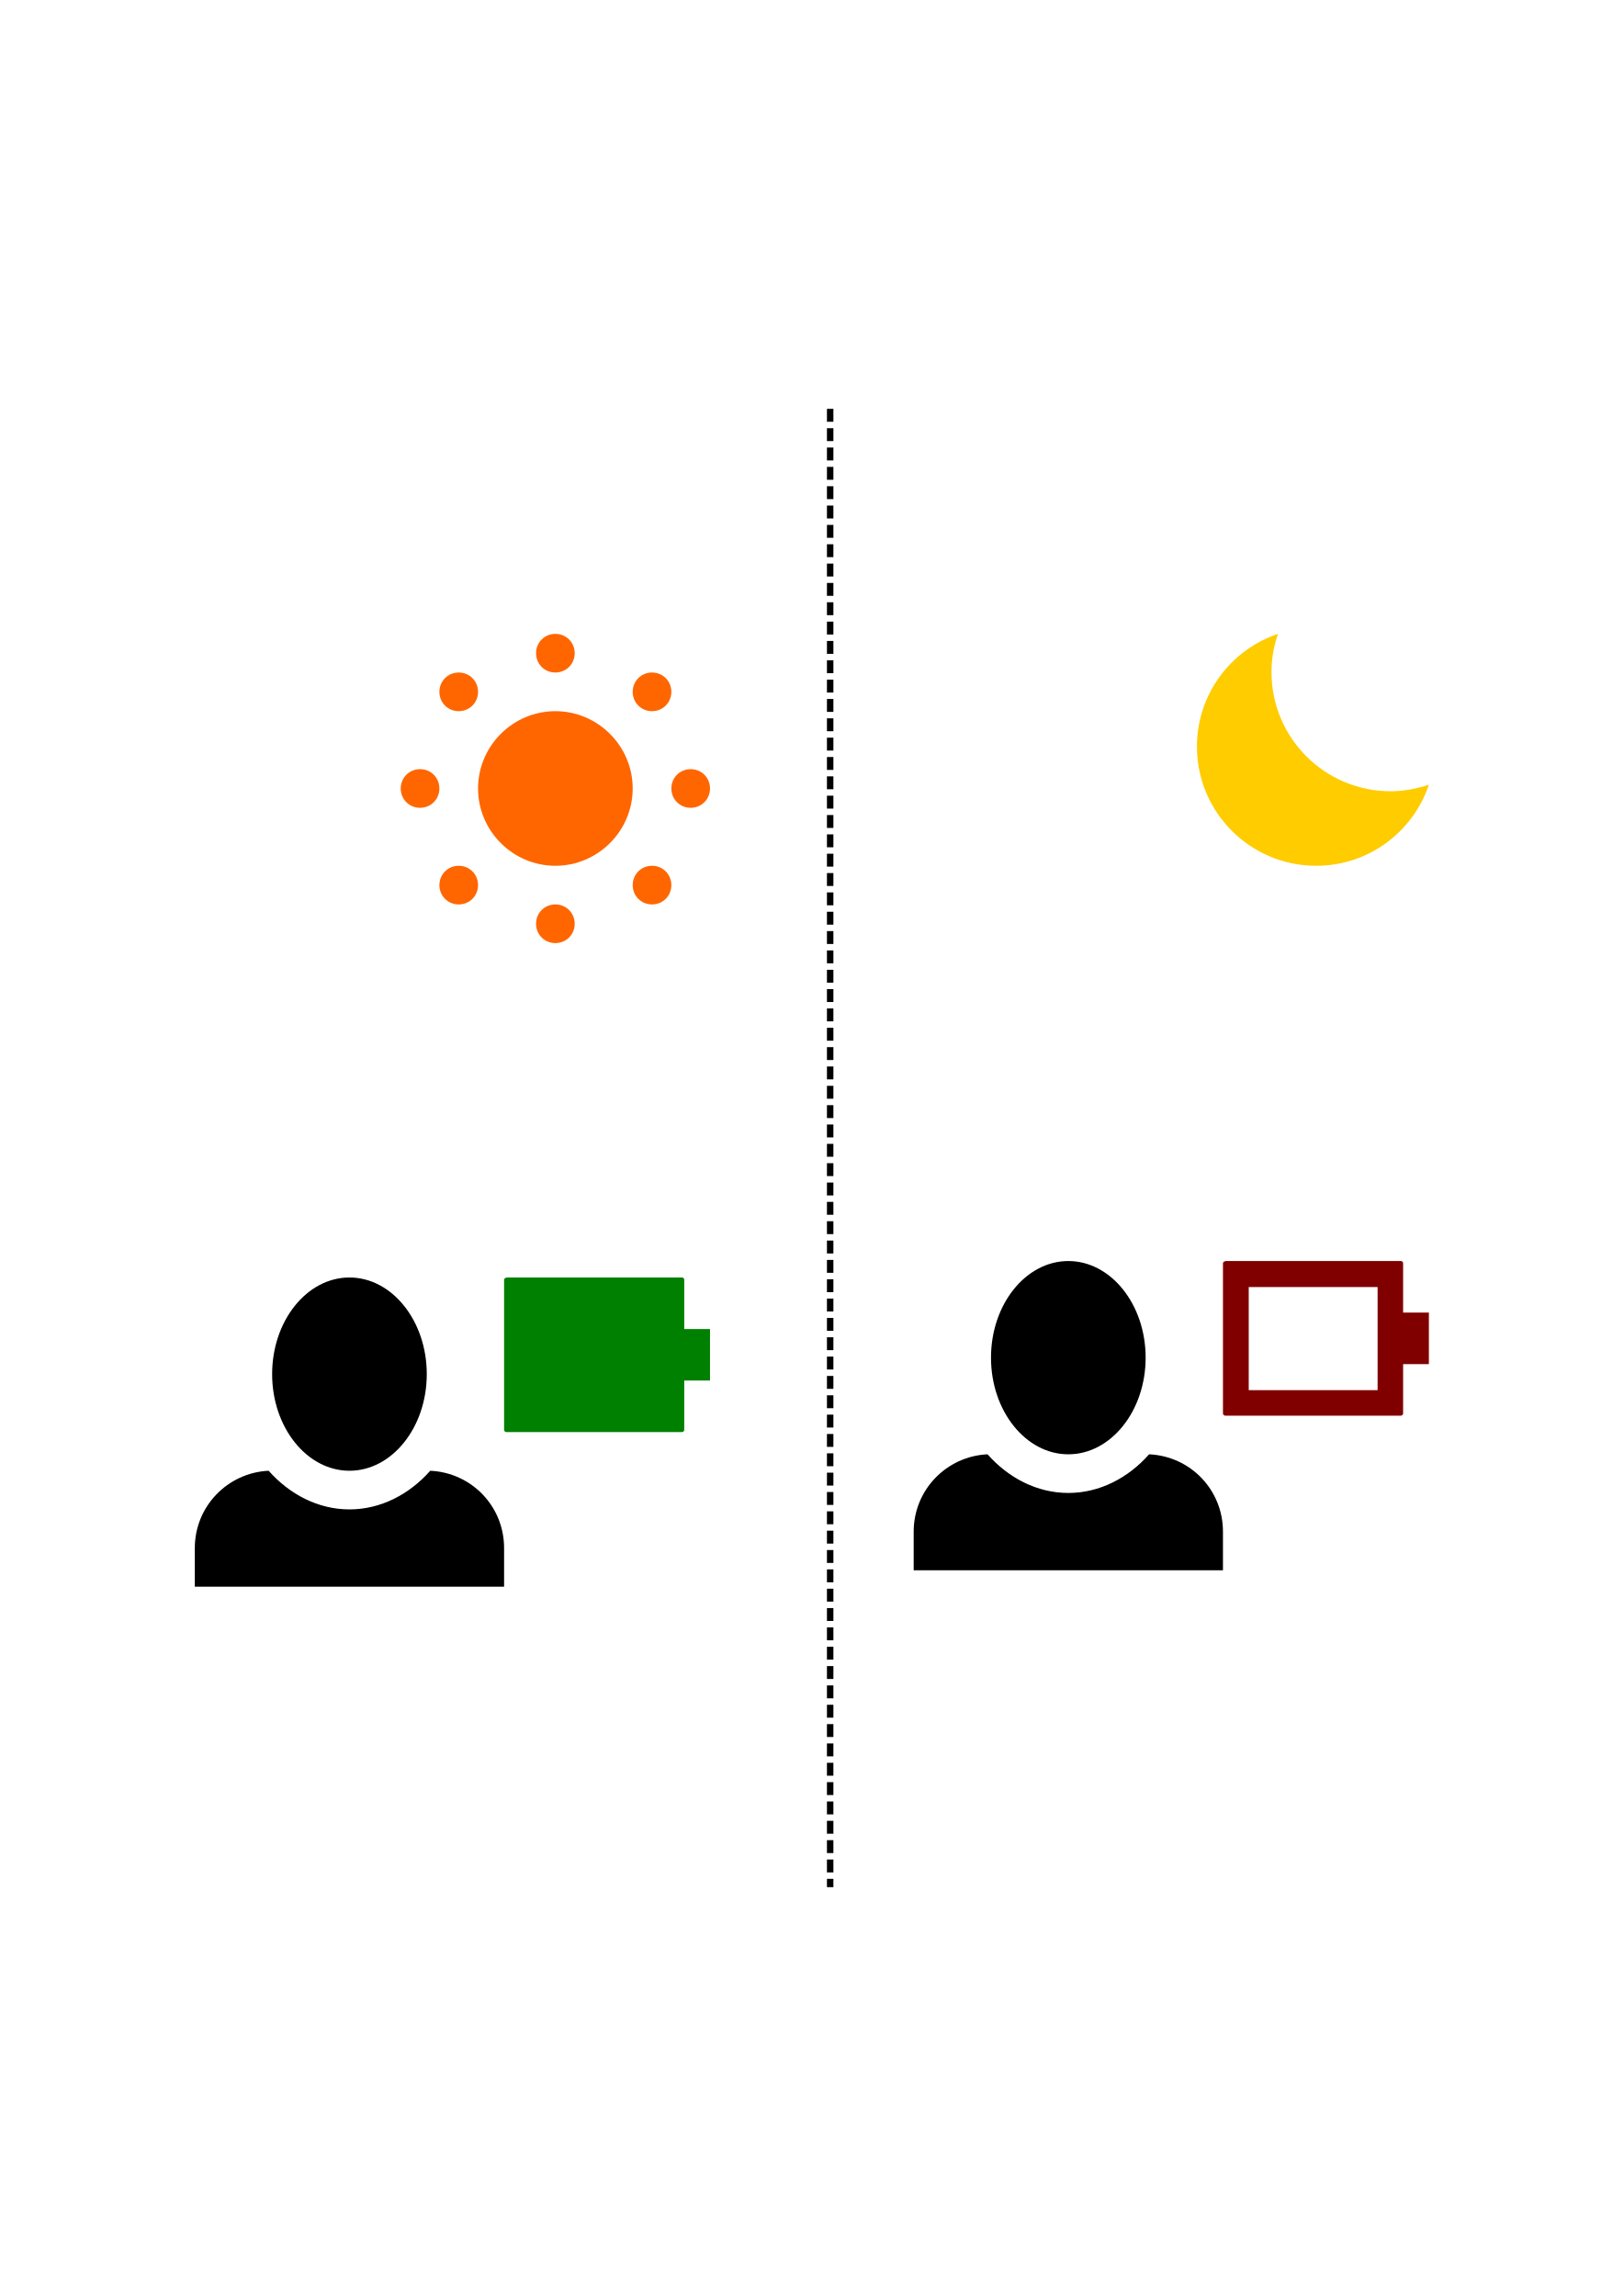
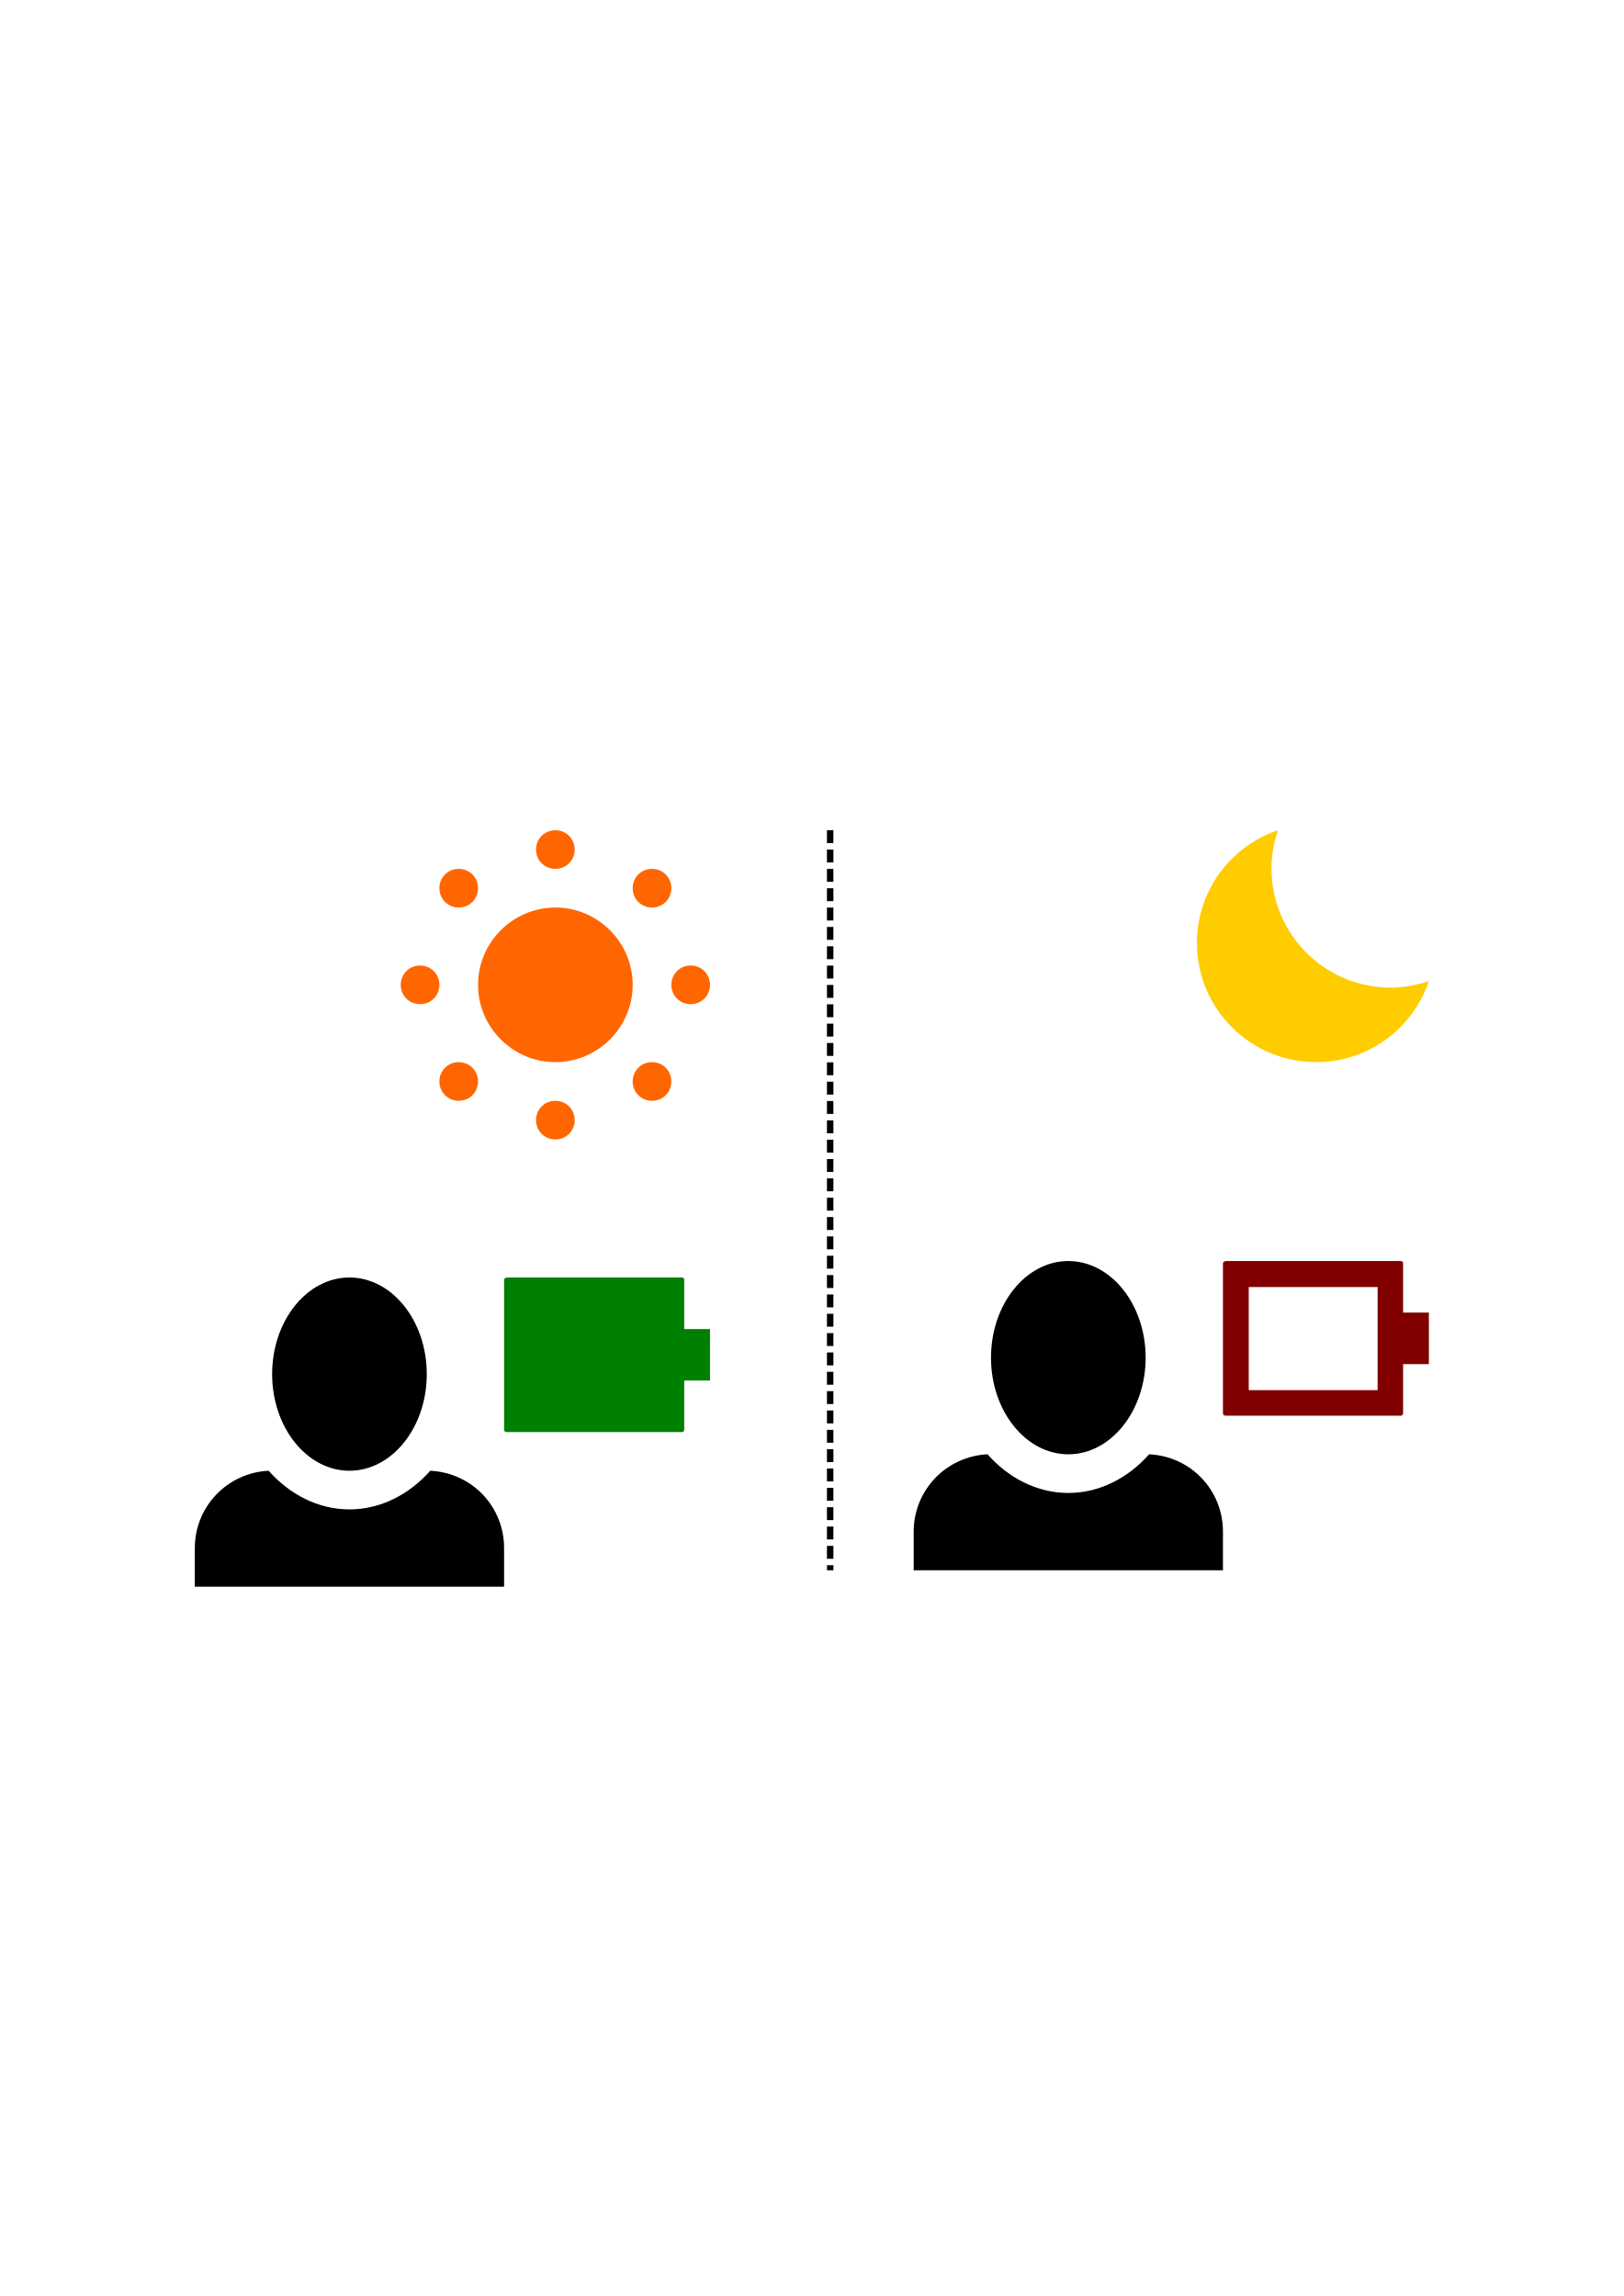
<svg xmlns="http://www.w3.org/2000/svg" width="210mm" height="297mm" viewBox="0 0 210 297" version="1.1" id="svg8">
  <defs id="defs2" />
  <g id="layer1">
    <text xml:space="preserve" style="font-style:normal;font-variant:normal;font-weight:normal;font-stretch:normal;font-size:4.233px;line-height:1.25;font-family:'Liberation Sans';-inkscape-font-specification:'Liberation Sans, Normal';font-variant-ligatures:normal;font-variant-caps:normal;font-variant-numeric:normal;font-feature-settings:normal;text-align:start;letter-spacing:0px;word-spacing:0px;writing-mode:lr-tb;text-anchor:start;fill:#000000;fill-opacity:1;stroke:none;stroke-width:0.265" x="84.07" y="51.375" id="text861">
      <tspan id="tspan859" x="84.07" y="51.375" style="font-size:4.233px;stroke-width:0.265" />
    </text>
    <text xml:space="preserve" style="font-style:normal;font-variant:normal;font-weight:normal;font-stretch:normal;font-size:19.756px;line-height:1.25;font-family:'Noto Color Emoji';-inkscape-font-specification:'Noto Color Emoji';font-variant-ligatures:normal;font-variant-caps:normal;font-variant-numeric:normal;font-feature-settings:normal;text-align:start;letter-spacing:0px;word-spacing:0px;writing-mode:lr-tb;text-anchor:start;fill:#000000;fill-opacity:1;stroke:none;stroke-width:0.265" x="91.622" y="46.115" id="text869">
      <tspan id="tspan867" x="91.622" y="46.115" style="font-style:normal;font-variant:normal;font-weight:normal;font-stretch:normal;font-family:'Noto Color Emoji';-inkscape-font-specification:'Noto Color Emoji';stroke-width:0.265" />
    </text>
    <text xml:space="preserve" style="font-style:normal;font-variant:normal;font-weight:normal;font-stretch:normal;font-size:19.756px;line-height:1.25;font-family:'Liberation Sans';-inkscape-font-specification:'Liberation Sans, Normal';font-variant-ligatures:normal;font-variant-caps:normal;font-variant-numeric:normal;font-feature-settings:normal;text-align:start;letter-spacing:0px;word-spacing:0px;writing-mode:lr-tb;text-anchor:start;fill:#000000;fill-opacity:1;stroke:none;stroke-width:0.265" x="94.928" y="45.602" id="text873">
      <tspan id="tspan871" x="94.928" y="45.602" style="stroke-width:0.265" />
    </text>
    <text xml:space="preserve" style="font-style:normal;font-variant:normal;font-weight:normal;font-stretch:normal;font-size:19.756px;line-height:1.25;font-family:'Liberation Sans';-inkscape-font-specification:'Liberation Sans, Normal';font-variant-ligatures:normal;font-variant-caps:normal;font-variant-numeric:normal;font-feature-settings:normal;text-align:start;letter-spacing:0px;word-spacing:0px;writing-mode:lr-tb;text-anchor:start;fill:#000000;fill-opacity:1;stroke:none;stroke-width:0.265" x="53.864" y="101.453" id="text917">
      <tspan id="tspan915" x="53.864" y="101.453" style="stroke-width:0.265" />
    </text>
    <text xml:space="preserve" style="font-style:normal;font-variant:normal;font-weight:normal;font-stretch:normal;font-size:19.756px;line-height:1.25;font-family:'DejaVu Math TeX Gyre';-inkscape-font-specification:'DejaVu Math TeX Gyre';font-variant-ligatures:normal;font-variant-caps:normal;font-variant-numeric:normal;font-feature-settings:normal;text-align:start;letter-spacing:0px;word-spacing:0px;writing-mode:lr-tb;text-anchor:start;fill:#000000;fill-opacity:1;stroke:none;stroke-width:0.265" x="173.867" y="56.446" id="text949">
      <tspan id="tspan947" x="173.867" y="56.446" style="font-style:normal;font-variant:normal;font-weight:normal;font-stretch:normal;font-family:'DejaVu Math TeX Gyre';-inkscape-font-specification:'DejaVu Math TeX Gyre';stroke-width:0.265" />
    </text>
    <text xml:space="preserve" style="font-style:normal;font-variant:normal;font-weight:normal;font-stretch:normal;font-size:19.756px;line-height:1.25;font-family:'Liberation Sans';-inkscape-font-specification:'Liberation Sans, Normal';font-variant-ligatures:normal;font-variant-caps:normal;font-variant-numeric:normal;font-feature-settings:normal;text-align:start;letter-spacing:0px;word-spacing:0px;writing-mode:lr-tb;text-anchor:start;fill:#000000;fill-opacity:1;stroke:none;stroke-width:0.265" x="173.867" y="56.446" id="text957">
      <tspan id="tspan955" x="173.867" y="56.446" style="stroke-width:0.265" />
    </text>
    <text xml:space="preserve" style="font-style:normal;font-variant:normal;font-weight:normal;font-stretch:normal;font-size:19.756px;line-height:1.25;font-family:'Liberation Sans';-inkscape-font-specification:'Liberation Sans, Normal';font-variant-ligatures:normal;font-variant-caps:normal;font-variant-numeric:normal;font-feature-settings:normal;text-align:start;letter-spacing:0px;word-spacing:0px;writing-mode:lr-tb;text-anchor:start;fill:#000000;fill-opacity:1;stroke:none;stroke-width:0.265" x="173.457" y="125.907" id="text973">
      <tspan id="tspan971" x="173.457" y="125.907" style="stroke-width:0.265" />
    </text>
    <g id="g991" transform="translate(7.945638,-6.455834)">
-       <path style="fill:#000000;stroke:#000000;stroke-width:0.834;stroke-linecap:butt;stroke-linejoin:miter;stroke-miterlimit:4;stroke-dasharray:1.668, 0.834;stroke-dashoffset:0;stroke-opacity:1" d="M 99.424,59.343 V 250.569" id="path1126" />
+       <path style="fill:#000000;stroke:#000000;stroke-width:0.834;stroke-linecap:butt;stroke-linejoin:miter;stroke-miterlimit:4;stroke-dasharray:1.668, 0.834;stroke-dashoffset:0;stroke-opacity:1" d="m 99.424,113.85 v 95.728" id="path1126" />
      <g id="g976">
-         <path d="m 157.347,88.45 c -6.092,2.044 -10.488,7.789 -10.488,14.576 0,8.522 6.902,15.424 15.424,15.424 6.786,0 12.532,-4.396 14.576,-10.488 -1.542,0.501 -3.2,0.848 -4.936,0.848 -8.522,0 -15.424,-6.902 -15.424,-15.424 0,-1.735 0.309,-3.393 0.848,-4.936 z" id="path907" style="fill:#ffcc00;stroke-width:3.856" />
+         <path d="m 157.347,113.85 c -6.092,2.044 -10.488,7.789 -10.488,14.576 0,8.522 6.902,15.424 15.424,15.424 6.786,0 12.532,-4.396 14.576,-10.488 -1.542,0.501 -3.2,0.848 -4.936,0.848 -8.522,0 -15.424,-6.902 -15.424,-15.424 0,-1.735 0.309,-3.393 0.848,-4.936 z" id="path907" style="fill:#ffcc00;stroke-width:3.856" />
        <g id="g956" transform="translate(99.7696,-5.275887)">
          <path d="m 30.455,174.854 c -5.5,0 -10,5.6 -10,12.5 0,6.9 4.5,12.5 10,12.5 5.5,0 10,-5.6 10,-12.5 0,-6.9 -4.5,-12.5 -10,-12.5 z m -10.45,25 c -5.3,0.25 -9.55,4.6 -9.55,10 v 5 h 40 v -5 c 0,-5.4 -4.2,-9.75 -9.55,-10 -2.7,3.05 -6.4,5 -10.45,5 -4.05,0 -7.75,-1.95 -10.45,-5 z" id="path918" style="stroke-width:5" />
          <path d="m 50.755,174.887 c -0.2,0 -0.3,0.133 -0.3,0.3 v 19.367 c 0,0.167 0.134,0.3 0.3,0.3 h 22.7 c 0.166,0 0.3,-0.133 0.3,-0.3 v -6.367 h 3.333 v -6.667 h -3.333 v -6.367 c 0,-0.2 -0.134,-0.3 -0.3,-0.3 H 50.755 Z m 3.033,3.333 h 16.667 v 13.333 h -16.667 z" id="path929-6" style="fill:#800000;stroke-width:3.333" />
        </g>
      </g>
      <g id="g970">
        <g id="g1239" transform="matrix(2.5,0,0,2.5,-285.4774,-492.453)">
-           <path d="m 139.744,232.361 c -0.56,0 -1,0.44 -1,1 0,0.56 0.44,1 1,1 0.56,0 1,-0.44 1,-1 0,-0.56 -0.44,-1 -1,-1 z m -5,2 c -0.56,0 -1,0.44 -1,1 0,0.56 0.44,1 1,1 0.56,0 1,-0.44 1,-1 0,-0.56 -0.44,-1 -1,-1 z m 10,0 c -0.56,0 -1,0.44 -1,1 0,0.56 0.44,1 1,1 0.56,0 1,-0.44 1,-1 0,-0.56 -0.44,-1 -1,-1 z m -5,2 c -2.2,0 -4,1.8 -4,4 0,2.2 1.8,4 4,4 2.2,0 4,-1.8 4,-4 0,-2.2 -1.8,-4 -4,-4 z m -7,3 c -0.56,0 -1,0.44 -1,1 0,0.56 0.44,1 1,1 0.56,0 1,-0.44 1,-1 0,-0.56 -0.44,-1 -1,-1 z m 14,0 c -0.56,0 -1,0.44 -1,1 0,0.56 0.44,1 1,1 0.56,0 1,-0.44 1,-1 0,-0.56 -0.44,-1 -1,-1 z m -12,5 c -0.56,0 -1,0.44 -1,1 0,0.56 0.44,1 1,1 0.56,0 1,-0.44 1,-1 0,-0.56 -0.44,-1 -1,-1 z m 10,0 c -0.56,0 -1,0.44 -1,1 0,0.56 0.44,1 1,1 0.56,0 1,-0.44 1,-1 0,-0.56 -0.44,-1 -1,-1 z m -5,2 c -0.56,0 -1,0.44 -1,1 0,0.56 0.44,1 1,1 0.56,0 1,-0.44 1,-1 0,-0.56 -0.44,-1 -1,-1 z" id="path1102" style="fill:#ff6600;stroke-width:2" />
+           <path d="m 139.744,242.521 c -0.56,0 -1,0.44 -1,1 0,0.56 0.44,1 1,1 0.56,0 1,-0.44 1,-1 0,-0.56 -0.44,-1 -1,-1 z m -5,2 c -0.56,0 -1,0.44 -1,1 0,0.56 0.44,1 1,1 0.56,0 1,-0.44 1,-1 0,-0.56 -0.44,-1 -1,-1 z m 10,0 c -0.56,0 -1,0.44 -1,1 0,0.56 0.44,1 1,1 0.56,0 1,-0.44 1,-1 0,-0.56 -0.44,-1 -1,-1 z m -5,2 c -2.2,0 -4,1.8 -4,4 0,2.2 1.8,4 4,4 2.2,0 4,-1.8 4,-4 0,-2.2 -1.8,-4 -4,-4 z m -7,3 c -0.56,0 -1,0.44 -1,1 0,0.56 0.44,1 1,1 0.56,0 1,-0.44 1,-1 0,-0.56 -0.44,-1 -1,-1 z m 14,0 c -0.56,0 -1,0.44 -1,1 0,0.56 0.44,1 1,1 0.56,0 1,-0.44 1,-1 0,-0.56 -0.44,-1 -1,-1 z m -12,5 c -0.56,0 -1,0.44 -1,1 0,0.56 0.44,1 1,1 0.56,0 1,-0.44 1,-1 0,-0.56 -0.44,-1 -1,-1 z m 10,0 c -0.56,0 -1,0.44 -1,1 0,0.56 0.44,1 1,1 0.56,0 1,-0.44 1,-1 0,-0.56 -0.44,-1 -1,-1 z m -5,2 c -0.56,0 -1,0.44 -1,1 0,0.56 0.44,1 1,1 0.56,0 1,-0.44 1,-1 0,-0.56 -0.44,-1 -1,-1 z" id="path1102" style="fill:#ff6600;stroke-width:2" />
          <g id="g1213" transform="translate(78.25247,112.7242)" />
        </g>
        <g id="g960" transform="translate(-90.34476,-14.72234)">
          <path d="m 147.895,186.461 c -0.2,0 -0.3,0.133 -0.3,0.3 v 19.367 c 0,0.167 0.133,0.3 0.3,0.3 h 22.7 c 0.167,0 0.3,-0.133 0.3,-0.3 v -6.367 h 3.333 v -6.667 h -3.333 v -6.367 c 0,-0.2 -0.133,-0.3 -0.3,-0.3 h -22.7 z" id="path940" style="fill:#008000;stroke-width:3.333" />
          <path d="m 127.595,186.428 c -5.5,0 -10,5.6 -10,12.5 0,6.9 4.5,12.5 10,12.5 5.5,0 10,-5.6 10,-12.5 0,-6.9 -4.5,-12.5 -10,-12.5 z m -10.45,25 c -5.3,0.25 -9.55,4.6 -9.55,10 v 5 h 40 v -5 c 0,-5.4 -4.2,-9.75 -9.55,-10 -2.7,3.05 -6.4,5 -10.45,5 -4.05,0 -7.75,-1.95 -10.45,-5 z" id="path951" style="stroke-width:5" />
        </g>
      </g>
    </g>
  </g>
</svg>
